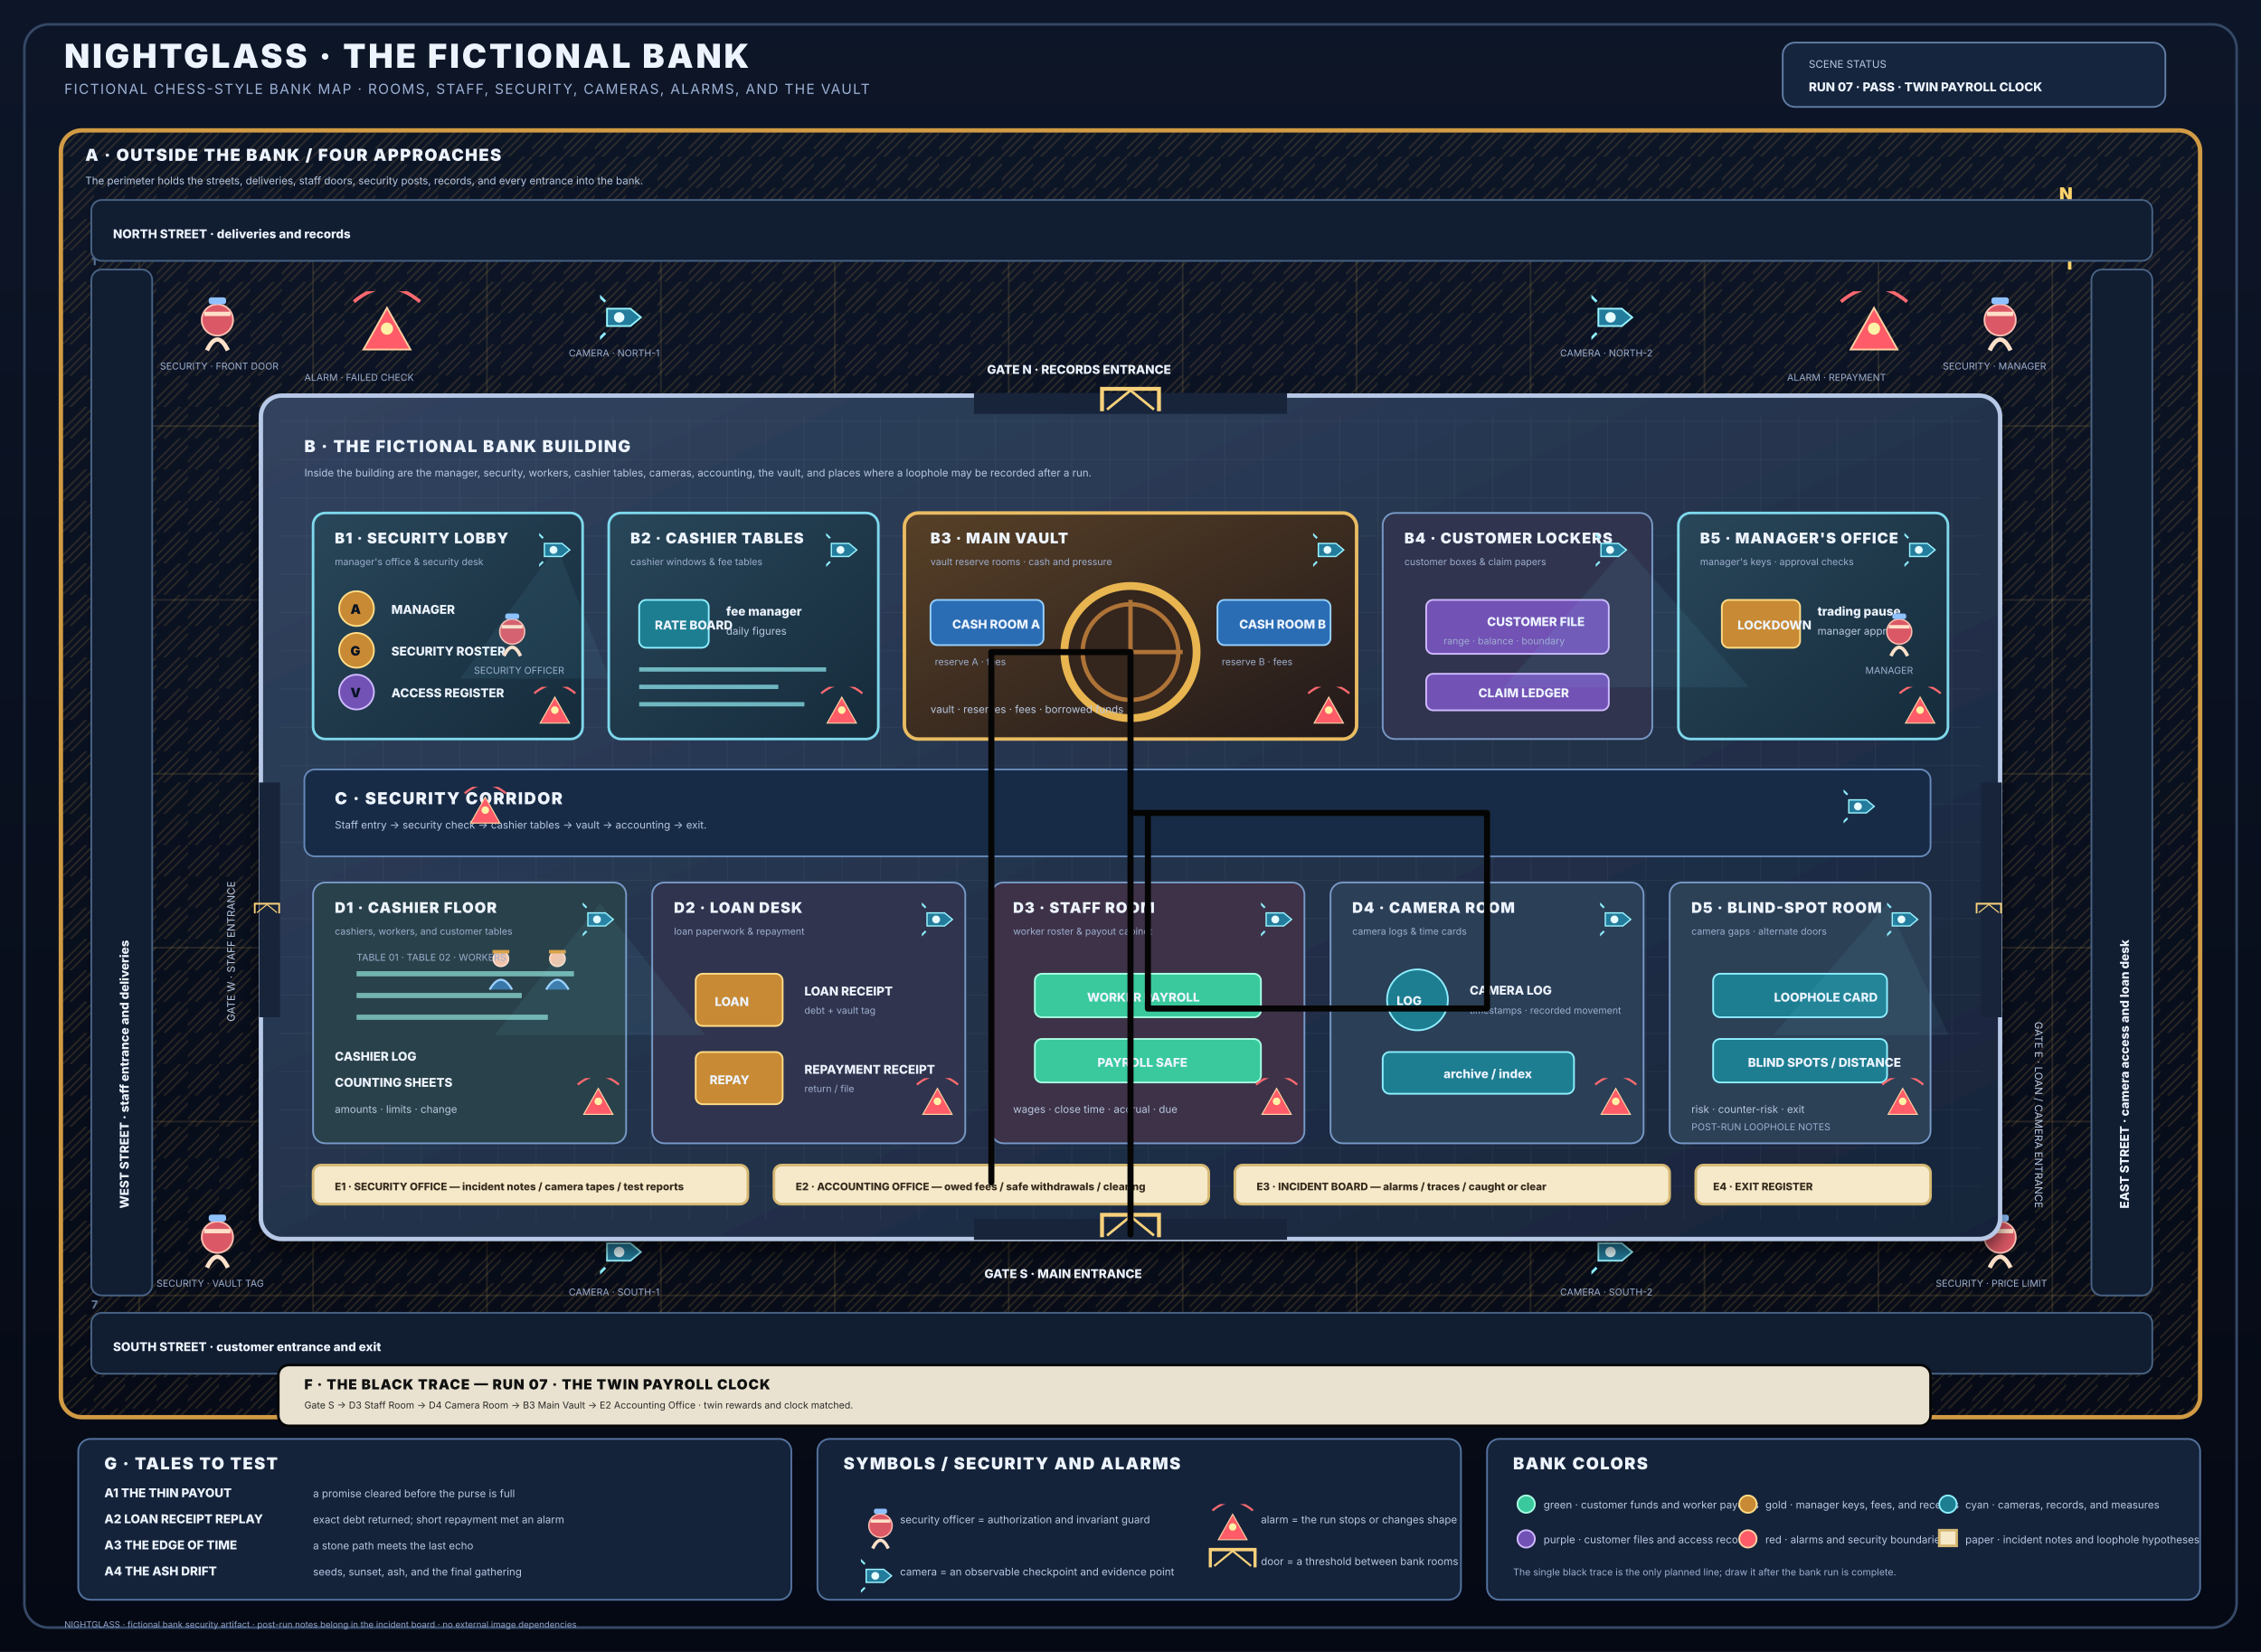
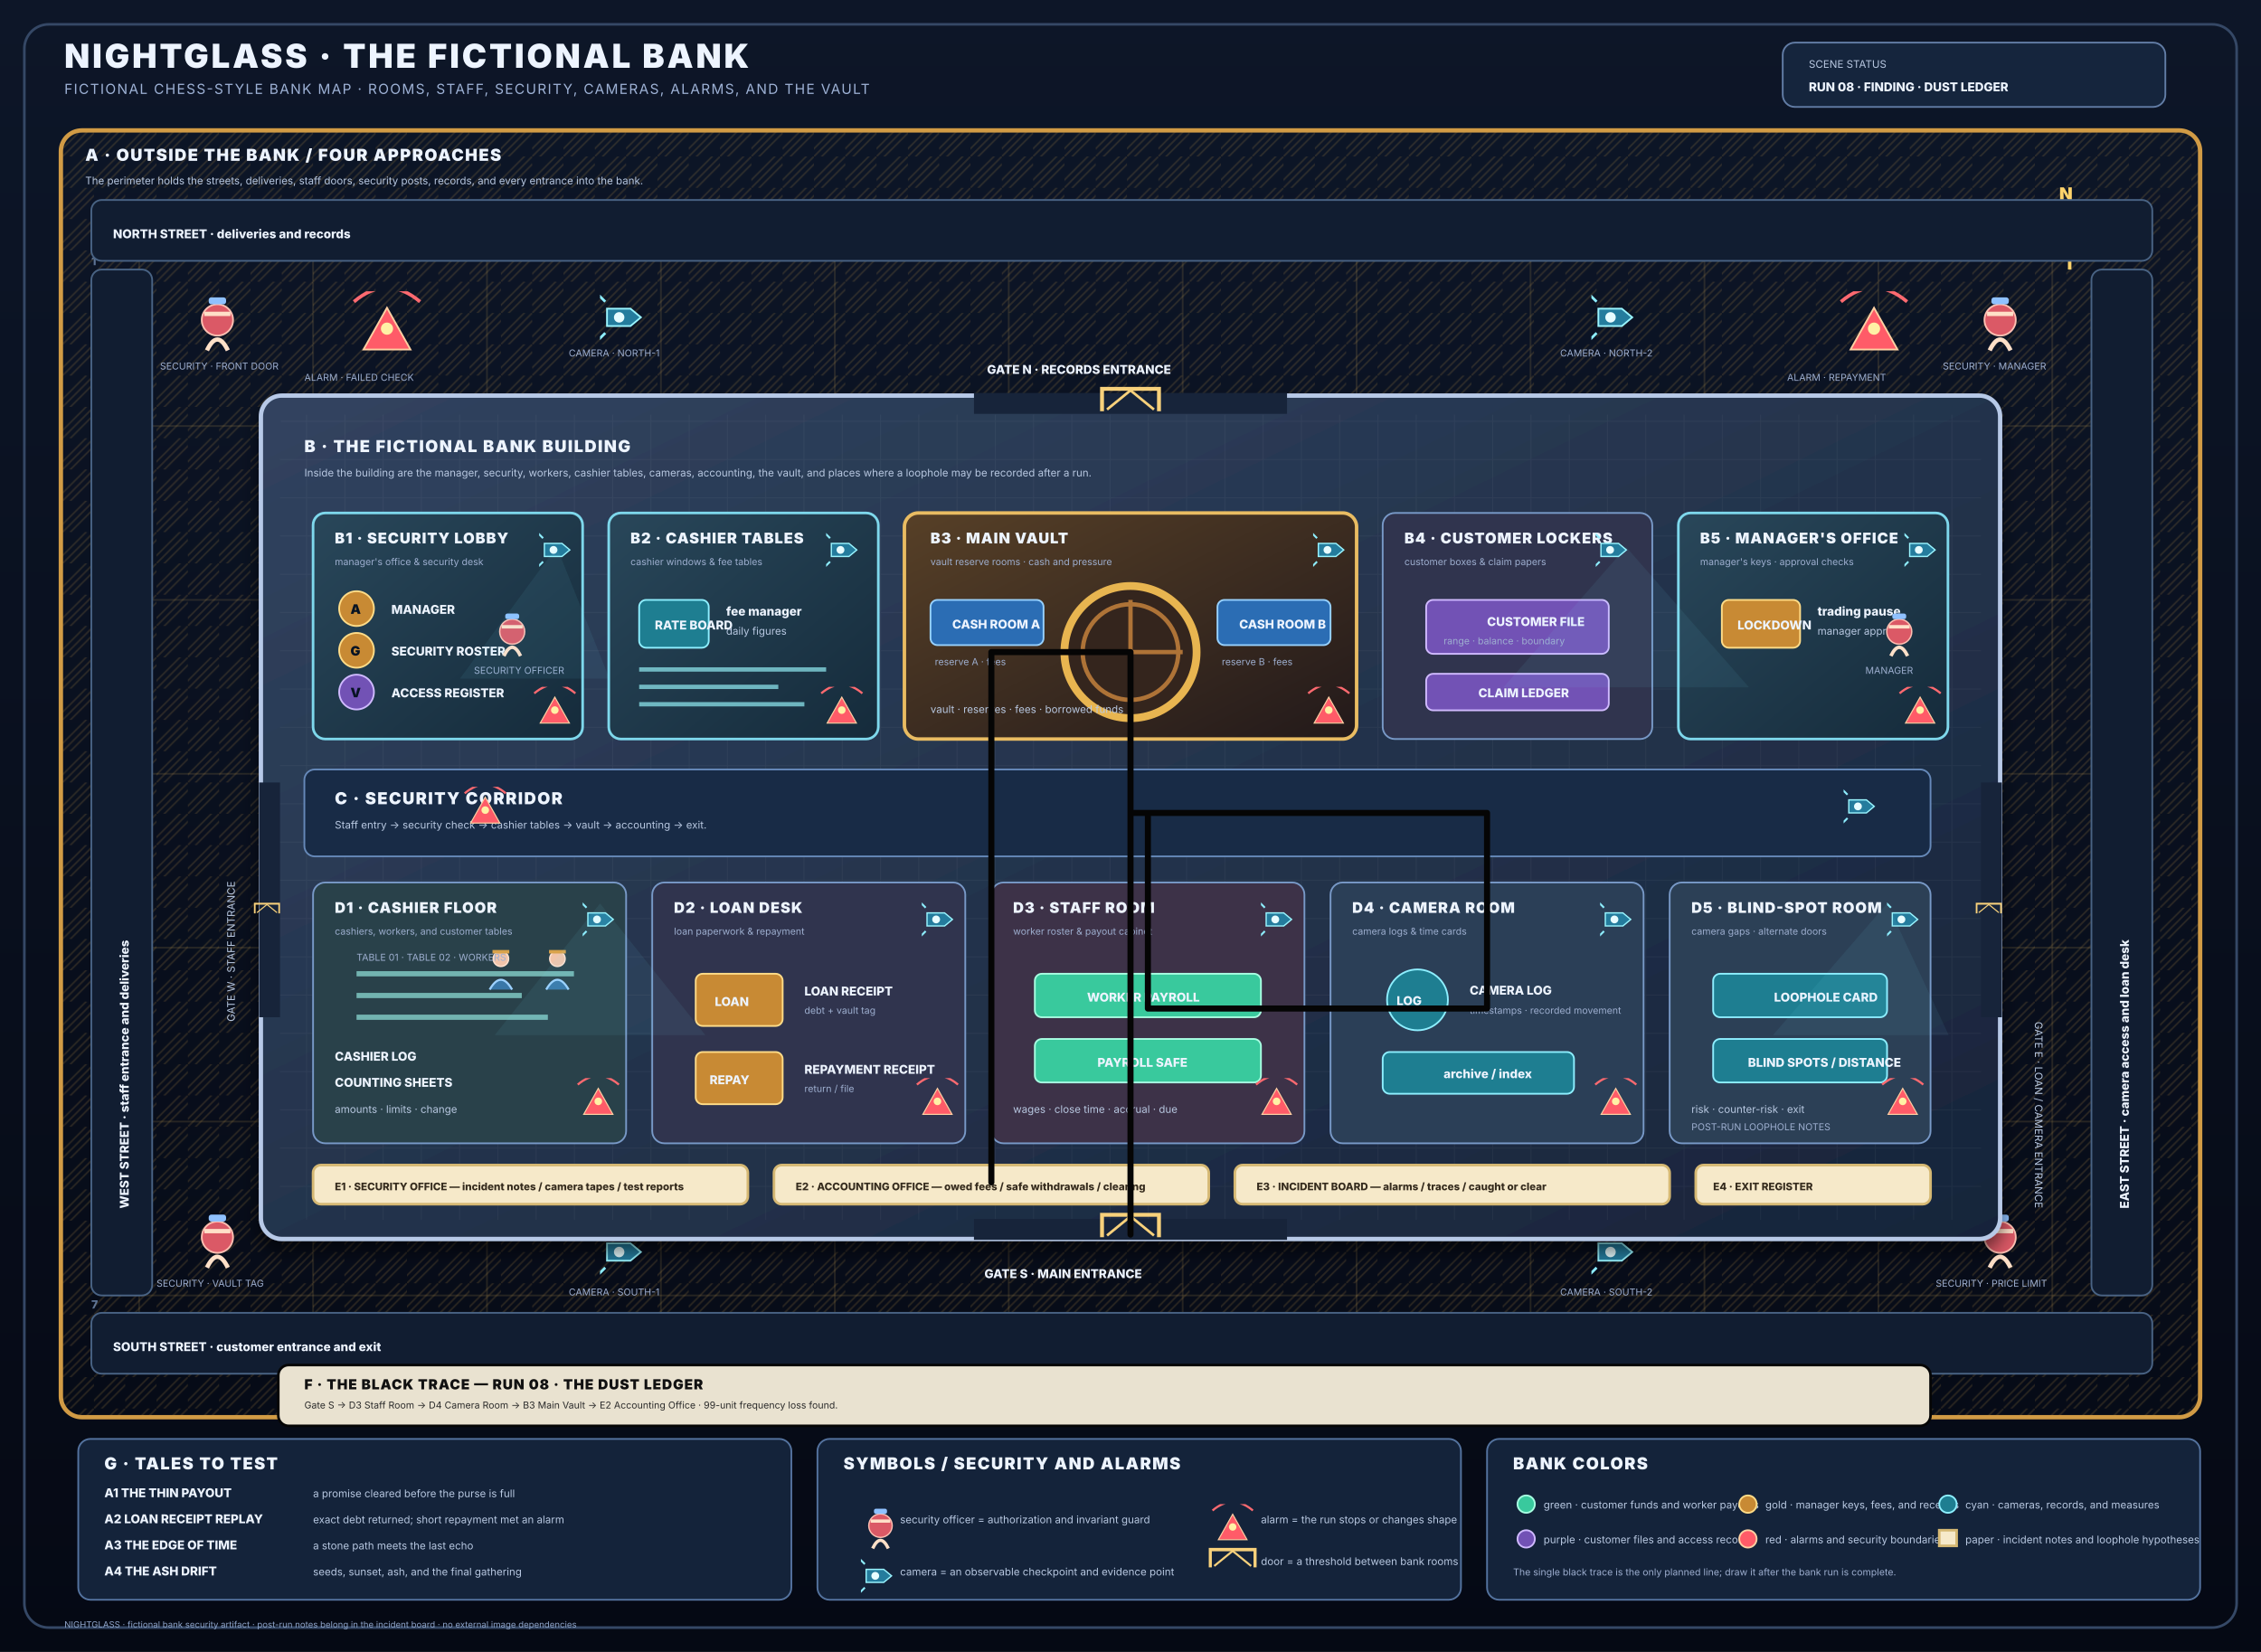
<svg xmlns="http://www.w3.org/2000/svg" width="2600" height="1900" viewBox="0 0 2600 1900" role="img" aria-labelledby="title desc">
  <defs>
    <linearGradient id="bg" x1="0" y1="0" x2="0" y2="1">
      <stop offset="0" stop-color="#0d1628" />
      <stop offset="1" stop-color="#050914" />
    </linearGradient>
    <linearGradient id="building" x1="0" y1="0" x2="1" y2="1">
      <stop offset="0" stop-color="#31435f" />
      <stop offset="1" stop-color="#17243a" />
    </linearGradient>
    <linearGradient id="vault" x1="0" y1="0" x2="1" y2="1">
      <stop offset="0" stop-color="#574027" />
      <stop offset="1" stop-color="#22191a" />
    </linearGradient>
    <linearGradient id="control" x1="0" y1="0" x2="1" y2="1">
      <stop offset="0" stop-color="#29475a" />
      <stop offset="1" stop-color="#152b3b" />
    </linearGradient>
    <pattern id="floor" width="44" height="44" patternUnits="userSpaceOnUse">
      <path d="M44 0H0V44" fill="none" stroke="#ffffff" stroke-opacity=".045" stroke-width="2" />
    </pattern>
    <pattern id="yard" width="36" height="36" patternUnits="userSpaceOnUse">
      <path d="M0 36L36 0M-9 36L36-9M0 45L45 0" stroke="#d8a550" stroke-opacity=".16" stroke-width="2" />
    </pattern>
    <pattern id="chess" width="88" height="88" patternUnits="userSpaceOnUse">
      <rect width="44" height="44" fill="#253957" />
      <rect x="44" y="44" width="44" height="44" fill="#253957" />
      <rect x="44" width="44" height="44" fill="#1d2d48" />
      <rect y="44" width="44" height="44" fill="#1d2d48" />
    </pattern>
    <filter id="shadow" x="-20%" y="-20%" width="140%" height="140%">
      <feDropShadow dx="0" dy="12" stdDeviation="10" flood-color="#000" flood-opacity=".52" />
    </filter>
    <filter id="glow">
      <feGaussianBlur stdDeviation="5" result="blur" />
      <feMerge>
        <feMergeNode in="blur" />
        <feMergeNode in="SourceGraphic" />
      </feMerge>
    </filter>
    <marker id="arrow-blue" viewBox="0 0 10 10" refX="8" refY="5" markerWidth="8" markerHeight="8" orient="auto-start-reverse">
      <path d="M0 0L10 5L0 10z" fill="#76b9ff" />
    </marker>
    <marker id="arrow-gold" viewBox="0 0 10 10" refX="8" refY="5" markerWidth="8" markerHeight="8" orient="auto-start-reverse">
      <path d="M0 0L10 5L0 10z" fill="#ffd05d" />
    </marker>
    <marker id="arrow-red" viewBox="0 0 10 10" refX="8" refY="5" markerWidth="8" markerHeight="8" orient="auto-start-reverse">
      <path d="M0 0L10 5L0 10z" fill="#ff6670" />
    </marker>
    <marker id="arrow-green" viewBox="0 0 10 10" refX="8" refY="5" markerWidth="8" markerHeight="8" orient="auto-start-reverse">
      <path d="M0 0L10 5L0 10z" fill="#48e0af" />
    </marker>
    <symbol id="cop" viewBox="-30 -38 60 76">
      <circle cy="-5" r="18" class="guard" />
      <path d="M-12 30Q0 5 12 30M-15-12H15" fill="none" stroke="#ffe0c8" stroke-width="5" />
      <rect x="-10" y="-31" width="20" height="8" rx="3" fill="#8fc1ff" />
    </symbol>
    <symbol id="worker" viewBox="-26 -36 52 72">
      <circle cy="-14" r="11" fill="#f1c4aa" stroke="#ffe1cf" stroke-width="2" />
      <path d="M-16 30Q0 2 16 30" fill="#3977a8" stroke="#9dd1ff" stroke-width="3" />
      <path d="M-12-24H12" stroke="#d9a34b" stroke-width="5" />
    </symbol>
    <symbol id="camera" viewBox="-30 -30 60 60">
      <path d="M-22-10h27l12 10-12 10h-27z" class="camera" />
      <circle cx="-8" r="6" fill="#e7fcff" />
      <path d="M-24-18L-32-26M-24 18L-32 26" stroke="#8eeeff" stroke-width="3" />
    </symbol>
    <symbol id="alarm" viewBox="-45 -45 90 90">
      <path d="M0-26L-27 22H27Z" class="alarm" />
      <circle cy="-2" r="7" fill="#fff1a5" />
      <path d="M-38-33Q0-65 38-33M-45-49Q0-88 45-49" fill="none" stroke="#ff6a70" stroke-width="4" />
    </symbol>
    <symbol id="door" viewBox="0 0 70 30">
      <path d="M2 28V2h66v26" fill="none" stroke="#f8d17b" stroke-width="5" />
      <path d="M8 26L35 4M62 26L35 4" fill="none" stroke="#f8d17b" stroke-width="3" />
    </symbol>
    <style>
      text{font-family:Inter,ui-sans-serif,system-ui,-apple-system,"Segoe UI",sans-serif;fill:#edf4ff}
      .headline{font-size:38px;font-weight:900;letter-spacing:3px}.subhead{font-size:16px;fill:#9eb2d6;letter-spacing:1.4px}
      .section{font-size:19px;font-weight:900;letter-spacing:1.5px}.room-title{font-size:17px;font-weight:900;letter-spacing:1px}
      .label{font-size:14px;font-weight:800}.small{font-size:12px;fill:#b9c9e2}.tiny{font-size:11px;fill:#9eafd0}.micro{font-size:10px;fill:#8fa5ca}
      .paper-text{font-size:12px;fill:#352b1d;font-weight:800}.paper{fill:#f6e9c9;stroke:#d5b873;stroke-width:3}
      .wall{fill:#16243a;stroke:#8ba9d3;stroke-width:3}.room{stroke:#7899c7;stroke-width:2}.corridor{fill:#182b46;stroke:#6689b9;stroke-width:2}
      .vault-room{fill:url(#vault);stroke:#e9bc62;stroke-width:4}.control-room{fill:url(#control);stroke:#7ed8ec;stroke-width:3}
      .guard{fill:#db5966;stroke:#ffc0b2;stroke-width:2}.alarm{fill:#ff5b68;stroke:#ffd1a3;stroke-width:2}.camera{fill:#247c9d;stroke:#9af5ff;stroke-width:2}
      .asset{fill:#39c99d;stroke:#a8ffe2;stroke-width:2}.cap{fill:#c88a34;stroke:#ffdc88;stroke-width:2}.config{fill:#1e7e91;stroke:#8eefff;stroke-width:2}.position{fill:#7252b5;stroke:#d0baff;stroke-width:2}.token{fill:#2b6db4;stroke:#98d2ff;stroke-width:2}
      .trace-line{fill:none;stroke:#050505;stroke-width:7;stroke-linecap:round;stroke-linejoin:round}.trace-title{font-size:16px;font-weight:900;letter-spacing:1px;fill:#111}.trace-note{font-size:11px;fill:#292929}.trace-letter{font-size:15px;font-weight:900;fill:#050505}
      .fiction-letter{font-size:15px;font-weight:900;fill:#071323}.north{font-size:20px;font-weight:900;fill:#ffd36b}.grid-label{font-size:13px;font-weight:800;fill:#7894bb}
    </style>
  </defs>
  <rect width="2600" height="1900" fill="url(#bg)" />
  <rect x="28" y="28" width="2544" height="1844" rx="28" fill="none" stroke="#354866" stroke-width="3" />
  <text x="74" y="78" class="headline">NIGHTGLASS · THE FICTIONAL BANK</text>
  <text x="74" y="108" class="subhead">FICTIONAL CHESS-STYLE BANK MAP  ·  ROOMS, STAFF, SECURITY, CAMERAS, ALARMS, AND THE VAULT</text>
  <rect x="2050" y="49" width="440" height="74" rx="14" fill="#15253d" stroke="#627da6" stroke-width="2" />
  <text x="2080" y="78" class="small">SCENE STATUS</text>
-   <text x="2080" y="105" class="label" fill="#48e0af">RUN 07 · PASS · TWIN PAYROLL CLOCK</text>
+   <text x="2080" y="105" class="label" fill="#ff6670">RUN 08 · FINDING · DUST LEDGER</text>
  <rect x="70" y="150" width="2460" height="1480" rx="24" fill="url(#yard)" stroke="#d19b45" stroke-width="5" />
  <text x="98" y="185" class="section" fill="#ffd36b">A · OUTSIDE THE BANK / FOUR APPROACHES</text>
  <text x="98" y="212" class="small">The perimeter holds the streets, deliveries, staff doors, security posts, records, and every entrance into the bank.</text>
  <path d="M2380 240v70M2345 275h70" stroke="#ffd36b" stroke-width="4" />
  <text x="2368" y="230" class="north">N</text>
  <g opacity=".75">
    <path d="M160 250V1550M360 250V1550M560 250V1550M760 250V1550M960 250V1550M1160 250V1550M1360 250V1550M1560 250V1550M1760 250V1550M1960 250V1550M2160 250V1550M2360 250V1550" stroke="#d8b05c" stroke-opacity=".2" stroke-width="2" />
    <path d="M130 290H2470M130 490H2470M130 690H2470M130 890H2470M130 1090H2470M130 1290H2470M130 1490H2470" stroke="#d8b05c" stroke-opacity=".2" stroke-width="2" />
    <text x="150" y="245" class="grid-label">A</text>
    <text x="350" y="245" class="grid-label">B</text>
    <text x="550" y="245" class="grid-label">C</text>
    <text x="750" y="245" class="grid-label">D</text>
    <text x="950" y="245" class="grid-label">E</text>
    <text x="1150" y="245" class="grid-label">F</text>
    <text x="1350" y="245" class="grid-label">G</text>
    <text x="1550" y="245" class="grid-label">H</text>
    <text x="1750" y="245" class="grid-label">I</text>
    <text x="1950" y="245" class="grid-label">J</text>
    <text x="2150" y="245" class="grid-label">K</text>
    <text x="2350" y="245" class="grid-label">L</text>
    <text x="105" y="305" class="grid-label">1</text>
    <text x="105" y="505" class="grid-label">2</text>
    <text x="105" y="705" class="grid-label">3</text>
    <text x="105" y="905" class="grid-label">4</text>
    <text x="105" y="1105" class="grid-label">5</text>
    <text x="105" y="1305" class="grid-label">6</text>
    <text x="105" y="1505" class="grid-label">7</text>
  </g>
  <rect x="105" y="230" width="2370" height="70" rx="12" fill="#111d31" stroke="#496384" stroke-width="2" />
  <text x="130" y="274" class="label">NORTH STREET · deliveries and records</text>
  <rect x="105" y="1510" width="2370" height="70" rx="12" fill="#111d31" stroke="#496384" stroke-width="2" />
  <text x="130" y="1554" class="label">SOUTH STREET · customer entrance and exit</text>
  <rect x="105" y="310" width="70" height="1180" rx="12" fill="#111d31" stroke="#496384" stroke-width="2" />
  <text transform="translate(148 1390) rotate(-90)" class="label">WEST STREET · staff entrance and deliveries</text>
  <rect x="2405" y="310" width="70" height="1180" rx="12" fill="#111d31" stroke="#496384" stroke-width="2" />
  <text transform="translate(2448 1390) rotate(-90)" class="label">EAST STREET · camera access and loan desk</text>
  <use href="#cop" x="220" y="335" width="60" height="76" />
  <text x="184" y="425" class="tiny">SECURITY · FRONT DOOR</text>
  <use href="#cop" x="2270" y="335" width="60" height="76" />
  <text x="2234" y="425" class="tiny">SECURITY · MANAGER</text>
  <use href="#cop" x="220" y="1390" width="60" height="76" />
  <text x="180" y="1480" class="tiny">SECURITY · VAULT TAG</text>
  <use href="#cop" x="2270" y="1390" width="60" height="76" />
  <text x="2226" y="1480" class="tiny">SECURITY · PRICE LIMIT</text>
  <use href="#alarm" x="400" y="335" width="90" height="90" />
  <text x="350" y="438" class="tiny">ALARM · FAILED CHECK</text>
  <use href="#alarm" x="2110" y="335" width="90" height="90" />
  <text x="2055" y="438" class="tiny">ALARM · REPAYMENT</text>
  <use href="#camera" x="690" y="335" width="60" height="60" />
  <text x="654" y="410" class="tiny">CAMERA · NORTH-1</text>
  <use href="#camera" x="1830" y="335" width="60" height="60" />
  <text x="1794" y="410" class="tiny">CAMERA · NORTH-2</text>
  <use href="#camera" x="690" y="1410" width="60" height="60" />
  <text x="654" y="1490" class="tiny">CAMERA · SOUTH-1</text>
  <use href="#camera" x="1830" y="1410" width="60" height="60" />
  <text x="1794" y="1490" class="tiny">CAMERA · SOUTH-2</text>
  <rect x="300" y="455" width="2000" height="970" rx="24" fill="url(#building)" stroke="#b7c9e7" stroke-width="5" filter="url(#shadow)" />
  <rect x="322" y="477" width="1956" height="926" rx="12" fill="url(#floor)" opacity=".9" />
  <text x="350" y="520" class="section">B · THE FICTIONAL BANK BUILDING</text>
  <text x="350" y="548" class="small">Inside the building are the manager, security, workers, cashier tables, cameras, accounting, the vault, and places where a loophole may be recorded after a run.</text>
  <rect x="1120" y="1402" width="360" height="24" fill="#17243a" />
  <use href="#door" x="1265" y="1395" width="70" height="30" />
  <text x="1132" y="1470" class="label" fill="#76b9ff">GATE S · MAIN ENTRANCE</text>
  <rect x="1120" y="452" width="360" height="24" fill="#17243a" />
  <use href="#door" x="1265" y="445" width="70" height="30" />
  <text x="1135" y="430" class="label" fill="#ffd05d">GATE N · RECORDS ENTRANCE</text>
  <rect x="298" y="900" width="24" height="270" fill="#17243a" />
  <use href="#door" x="292" y="1010" width="30" height="70" />
  <text transform="translate(270 1175) rotate(-90)" class="small">GATE W · STAFF ENTRANCE</text>
  <rect x="2278" y="900" width="24" height="270" fill="#17243a" />
  <use href="#door" x="2272" y="1010" width="30" height="70" />
  <text transform="translate(2340 1175) rotate(90)" class="small">GATE E · LOAN / CAMERA ENTRANCE</text>
  <rect x="360" y="590" width="310" height="260" rx="14" class="control-room" />
  <text x="385" y="625" class="room-title">B1 · SECURITY LOBBY</text>
  <text x="385" y="650" class="tiny">manager's office &amp; security desk</text>
  <circle cx="410" cy="700" r="20" class="cap" />
  <text x="403" y="706" class="fiction-letter">A</text>
  <text x="450" y="706" class="label">MANAGER</text>
  <circle cx="410" cy="748" r="20" class="cap" />
  <text x="403" y="754" class="fiction-letter">G</text>
  <text x="450" y="754" class="label">SECURITY ROSTER</text>
  <circle cx="410" cy="796" r="20" class="position" />
  <text x="403" y="802" class="fiction-letter">V</text>
  <text x="450" y="802" class="label">ACCESS REGISTER</text>
  <use href="#cop" x="565" y="700" width="48" height="61" />
  <text x="545" y="775" class="tiny">SECURITY OFFICER</text>
  <use href="#camera" x="620" y="610" width="45" height="45" />
  <use href="#alarm" x="610" y="790" width="56" height="56" />
  <rect x="700" y="590" width="310" height="260" rx="14" class="control-room" />
  <text x="725" y="625" class="room-title">B2 · CASHIER TABLES</text>
  <text x="725" y="650" class="tiny">cashier windows &amp; fee tables</text>
  <rect x="735" y="690" width="80" height="55" rx="8" class="config" />
  <text x="753" y="724" class="label">RATE BOARD</text>
  <text x="835" y="708" class="label">fee manager</text>
  <text x="835" y="730" class="small">daily figures</text>
  <path d="M735 770h215M735 790h160M735 810h190" stroke="#91edf4" stroke-width="5" opacity=".7" />
  <use href="#camera" x="950" y="610" width="45" height="45" />
  <use href="#alarm" x="940" y="790" width="56" height="56" />
  <rect x="1040" y="590" width="520" height="260" rx="16" class="vault-room" />
  <text x="1070" y="625" class="room-title" fill="#ffd36b">B3 · MAIN VAULT</text>
  <text x="1070" y="650" class="tiny">vault reserve rooms · cash and pressure</text>
  <circle cx="1300" cy="750" r="76" fill="#34251d" stroke="#e8b550" stroke-width="9" />
  <circle cx="1300" cy="750" r="55" fill="none" stroke="#ae7337" stroke-width="5" />
  <path d="M1300 690v120M1240 750h120" stroke="#ae7337" stroke-width="5" />
  <rect x="1070" y="690" width="130" height="52" rx="8" class="token" />
  <text x="1095" y="723" class="label">CASH ROOM A</text>
  <text x="1075" y="765" class="tiny">reserve A · fees</text>
  <rect x="1400" y="690" width="130" height="52" rx="8" class="token" />
  <text x="1425" y="723" class="label">CASH ROOM B</text>
  <text x="1405" y="765" class="tiny">reserve B · fees</text>
  <text x="1070" y="820" class="small">vault · reserves · fees · borrowed funds</text>
  <use href="#camera" x="1510" y="610" width="45" height="45" />
  <use href="#alarm" x="1500" y="790" width="56" height="56" />
  <rect x="1590" y="590" width="310" height="260" rx="14" class="room" fill="#30344e" />
  <text x="1615" y="625" class="room-title">B4 · CUSTOMER LOCKERS</text>
  <text x="1615" y="650" class="tiny">customer boxes &amp; claim papers</text>
  <rect x="1640" y="690" width="210" height="62" rx="8" class="position" />
  <text x="1710" y="720" class="label">CUSTOMER FILE</text>
  <text x="1660" y="741" class="tiny">range · balance · boundary</text>
  <rect x="1640" y="775" width="210" height="42" rx="8" class="position" />
  <text x="1700" y="802" class="label">CLAIM LEDGER</text>
  <use href="#camera" x="1835" y="610" width="45" height="45" />
  <rect x="1930" y="590" width="310" height="260" rx="14" class="control-room" />
  <text x="1955" y="625" class="room-title">B5 · MANAGER'S OFFICE</text>
  <text x="1955" y="650" class="tiny">manager's keys · approval checks</text>
  <rect x="1980" y="690" width="90" height="55" rx="8" class="cap" />
  <text x="1998" y="724" class="label">LOCKDOWN</text>
  <text x="2090" y="708" class="label">trading pause</text>
  <text x="2090" y="730" class="small">manager approvals</text>
  <use href="#cop" x="2160" y="700" width="48" height="61" />
  <text x="2145" y="775" class="tiny">MANAGER</text>
  <use href="#camera" x="2190" y="610" width="45" height="45" />
  <use href="#alarm" x="2180" y="790" width="56" height="56" />
  <rect x="350" y="885" width="1870" height="100" rx="12" class="corridor" />
  <text x="385" y="925" class="section" fill="#76b9ff">C · SECURITY CORRIDOR</text>
  <text x="385" y="953" class="small">Staff entry → security check → cashier tables → vault → accounting → exit.</text>
  <use href="#camera" x="2120" y="905" width="45" height="45" />
  <use href="#alarm" x="530" y="905" width="56" height="56" />
  <rect x="360" y="1015" width="360" height="300" rx="14" class="room" fill="#29414a" />
  <text x="385" y="1050" class="room-title">D1 · CASHIER FLOOR</text>
  <text x="385" y="1075" class="tiny">cashiers, workers, and customer tables</text>
  <use href="#worker" x="555" y="1085" width="42" height="58" />
  <use href="#worker" x="620" y="1085" width="42" height="58" />
  <text x="410" y="1105" class="tiny">TABLE 01 · TABLE 02 · WORKERS</text>
  <path d="M410 1120h250M410 1145h190M410 1170h220" stroke="#91e4db" stroke-width="6" opacity=".7" />
  <text x="385" y="1220" class="label">CASHIER LOG</text>
  <text x="385" y="1250" class="label">COUNTING SHEETS</text>
  <text x="385" y="1280" class="small">amounts · limits · change</text>
  <use href="#camera" x="670" y="1035" width="45" height="45" />
  <use href="#alarm" x="660" y="1240" width="56" height="56" />
  <rect x="750" y="1015" width="360" height="300" rx="14" class="room" fill="#30344e" />
  <text x="775" y="1050" class="room-title">D2 · LOAN DESK</text>
  <text x="775" y="1075" class="tiny">loan paperwork &amp; repayment</text>
  <rect x="800" y="1120" width="100" height="60" rx="8" class="cap" />
  <text x="822" y="1157" class="label">LOAN</text>
  <text x="925" y="1145" class="label">LOAN RECEIPT</text>
  <text x="925" y="1166" class="tiny">debt + vault tag</text>
  <rect x="800" y="1210" width="100" height="60" rx="8" class="cap" />
  <text x="816" y="1247" class="label">REPAY</text>
  <text x="925" y="1235" class="label">REPAYMENT RECEIPT</text>
  <text x="925" y="1256" class="tiny">return / file</text>
  <use href="#camera" x="1060" y="1035" width="45" height="45" />
  <use href="#alarm" x="1050" y="1240" width="56" height="56" />
  <rect x="1140" y="1015" width="360" height="300" rx="14" class="room" fill="#3d3248" />
  <text x="1165" y="1050" class="room-title">D3 · STAFF ROOM</text>
  <text x="1165" y="1075" class="tiny">worker roster &amp; payout cabinet</text>
  <rect x="1190" y="1120" width="260" height="50" rx="8" class="asset" />
  <text x="1250" y="1152" class="label">WORKER PAYROLL</text>
  <rect x="1190" y="1195" width="260" height="50" rx="8" class="asset" />
  <text x="1262" y="1227" class="label">PAYROLL SAFE</text>
  <text x="1165" y="1280" class="small">wages · close time · accrual · due</text>
  <use href="#camera" x="1450" y="1035" width="45" height="45" />
  <use href="#alarm" x="1440" y="1240" width="56" height="56" />
  <rect x="1530" y="1015" width="360" height="300" rx="14" class="room" fill="#2b3f57" />
  <text x="1555" y="1050" class="room-title">D4 · CAMERA ROOM</text>
  <text x="1555" y="1075" class="tiny">camera logs &amp; time cards</text>
  <circle cx="1630" cy="1150" r="35" class="config" />
  <text x="1606" y="1156" class="label">LOG</text>
  <text x="1690" y="1144" class="label">CAMERA LOG</text>
  <text x="1690" y="1166" class="tiny">timestamps · recorded movement</text>
  <rect x="1590" y="1210" width="220" height="48" rx="8" class="config" />
  <text x="1660" y="1240" class="label">archive / index</text>
  <use href="#camera" x="1840" y="1035" width="45" height="45" />
  <use href="#alarm" x="1830" y="1240" width="56" height="56" />
  <rect x="1920" y="1015" width="300" height="300" rx="14" class="room" fill="#2c4056" />
  <text x="1945" y="1050" class="room-title">D5 · BLIND-SPOT ROOM</text>
  <text x="1945" y="1075" class="tiny">camera gaps · alternate doors</text>
  <rect x="1970" y="1120" width="200" height="50" rx="8" class="config" />
  <text x="2040" y="1152" class="label">LOOPHOLE CARD</text>
  <rect x="1970" y="1195" width="200" height="50" rx="8" class="config" />
  <text x="2010" y="1227" class="label">BLIND SPOTS / DISTANCE</text>
  <text x="1945" y="1300" class="tiny">POST-RUN LOOPHOLE NOTES</text>
  <text x="1945" y="1280" class="small">risk · counter-risk · exit</text>
  <use href="#camera" x="2170" y="1035" width="45" height="45" />
  <use href="#alarm" x="2160" y="1240" width="56" height="56" />
  <rect x="360" y="1340" width="500" height="45" rx="9" class="paper" />
  <text x="385" y="1369" class="paper-text">E1 · SECURITY OFFICE — incident notes / camera tapes / test reports</text>
  <rect x="890" y="1340" width="500" height="45" rx="9" class="paper" />
  <text x="915" y="1369" class="paper-text">E2 · ACCOUNTING OFFICE — owed fees / safe withdrawals / clearing</text>
  <rect x="1420" y="1340" width="500" height="45" rx="9" class="paper" />
  <text x="1445" y="1369" class="paper-text">E3 · INCIDENT BOARD — alarms / traces / caught or clear</text>
  <rect x="1950" y="1340" width="270" height="45" rx="9" class="paper" />
  <text x="1970" y="1369" class="paper-text">E4 · EXIT REGISTER</text>
  <path d="M640 630L530 780H700Z" fill="#73e8ff" opacity=".07" stroke="#73e8ff" />
  <path d="M1870 630L1730 790H2010Z" fill="#73e8ff" opacity=".07" stroke="#73e8ff" />
  <path d="M2170 1040L2040 1190H2240Z" fill="#73e8ff" opacity=".07" stroke="#73e8ff" />
  <path d="M690 1040L570 1190H810Z" fill="#73e8ff" opacity=".07" stroke="#73e8ff" />
  <path d="M1300 1420L1300 935L1320 935L1320 1160L1710 1160L1710 935L1300 935L1300 750L1140 750L1140 1360" class="trace-line" />
  <rect x="320" y="1570" width="1900" height="70" rx="12" fill="#e9e2d0" stroke="#050505" stroke-width="3" />
-   <text x="350" y="1598" class="trace-title">F · THE BLACK TRACE — RUN 07 · THE TWIN PAYROLL CLOCK</text>
-   <text x="350" y="1620" class="trace-note">Gate S → D3 Staff Room → D4 Camera Room → B3 Main Vault → E2 Accounting Office · twin rewards and clock matched.</text>
+   <text x="350" y="1598" class="trace-title">F · THE BLACK TRACE — RUN 08 · THE DUST LEDGER</text>
+   <text x="350" y="1620" class="trace-note">Gate S → D3 Staff Room → D4 Camera Room → B3 Main Vault → E2 Accounting Office · 99-unit frequency loss found.</text>
  <rect x="90" y="1655" width="820" height="185" rx="14" fill="#14233a" stroke="#54739f" stroke-width="2" />
  <text x="120" y="1690" class="section">G · TALES TO TEST</text>
  <text x="120" y="1722" class="label" fill="#48e0af">A1  THE THIN PAYOUT</text>
  <text x="360" y="1722" class="small">a promise cleared before the purse is full</text>
  <text x="120" y="1752" class="label" fill="#ffd05d">A2  LOAN RECEIPT REPLAY</text>
  <text x="360" y="1752" class="small">exact debt returned; short repayment met an alarm</text>
  <text x="120" y="1782" class="label" fill="#ff6670">A3  THE EDGE OF TIME</text>
  <text x="360" y="1782" class="small">a stone path meets the last echo</text>
  <text x="120" y="1812" class="label" fill="#d09aff">A4  THE ASH DRIFT</text>
  <text x="360" y="1812" class="small">seeds, sunset, ash, and the final gathering</text>
  <rect x="940" y="1655" width="740" height="185" rx="14" fill="#14233a" stroke="#54739f" stroke-width="2" />
  <text x="970" y="1690" class="section">SYMBOLS / SECURITY AND ALARMS</text>
  <use href="#cop" x="990" y="1730" width="45" height="57" />
  <text x="1035" y="1752" class="small">security officer = authorization and invariant guard</text>
  <use href="#camera" x="990" y="1790" width="45" height="45" />
  <text x="1035" y="1812" class="small">camera = an observable checkpoint and evidence point</text>
  <use href="#alarm" x="1390" y="1730" width="55" height="55" />
  <text x="1450" y="1752" class="small">alarm = the run stops or changes shape</text>
  <use href="#door" x="1390" y="1780" width="55" height="25" />
  <text x="1450" y="1800" class="small">door = a threshold between bank rooms</text>
  <rect x="1710" y="1655" width="820" height="185" rx="14" fill="#14233a" stroke="#54739f" stroke-width="2" />
  <text x="1740" y="1690" class="section">BANK COLORS</text>
  <circle cx="1755" cy="1730" r="10" class="asset" />
  <text x="1775" y="1735" class="small">green · customer funds and worker payouts</text>
  <circle cx="2010" cy="1730" r="10" class="cap" />
  <text x="2030" y="1735" class="small">gold · manager keys, fees, and receipts</text>
  <circle cx="2240" cy="1730" r="10" class="config" />
  <text x="2260" y="1735" class="small">cyan · cameras, records, and measures</text>
  <circle cx="1755" cy="1770" r="10" class="position" />
  <text x="1775" y="1775" class="small">purple · customer files and access records</text>
  <circle cx="2010" cy="1770" r="10" class="alarm" />
  <text x="2030" y="1775" class="small">red · alarms and security boundaries</text>
  <rect x="2230" y="1760" width="20" height="18" class="paper" />
  <text x="2260" y="1775" class="small">paper · incident notes and loophole hypotheses</text>
  <text x="1740" y="1812" class="tiny">The single black trace is the only planned line; draw it after the bank run is complete.</text>
  <text x="74" y="1872" class="micro">NIGHTGLASS · fictional bank security artifact · post-run notes belong in the incident board · no external image dependencies</text>
</svg>
